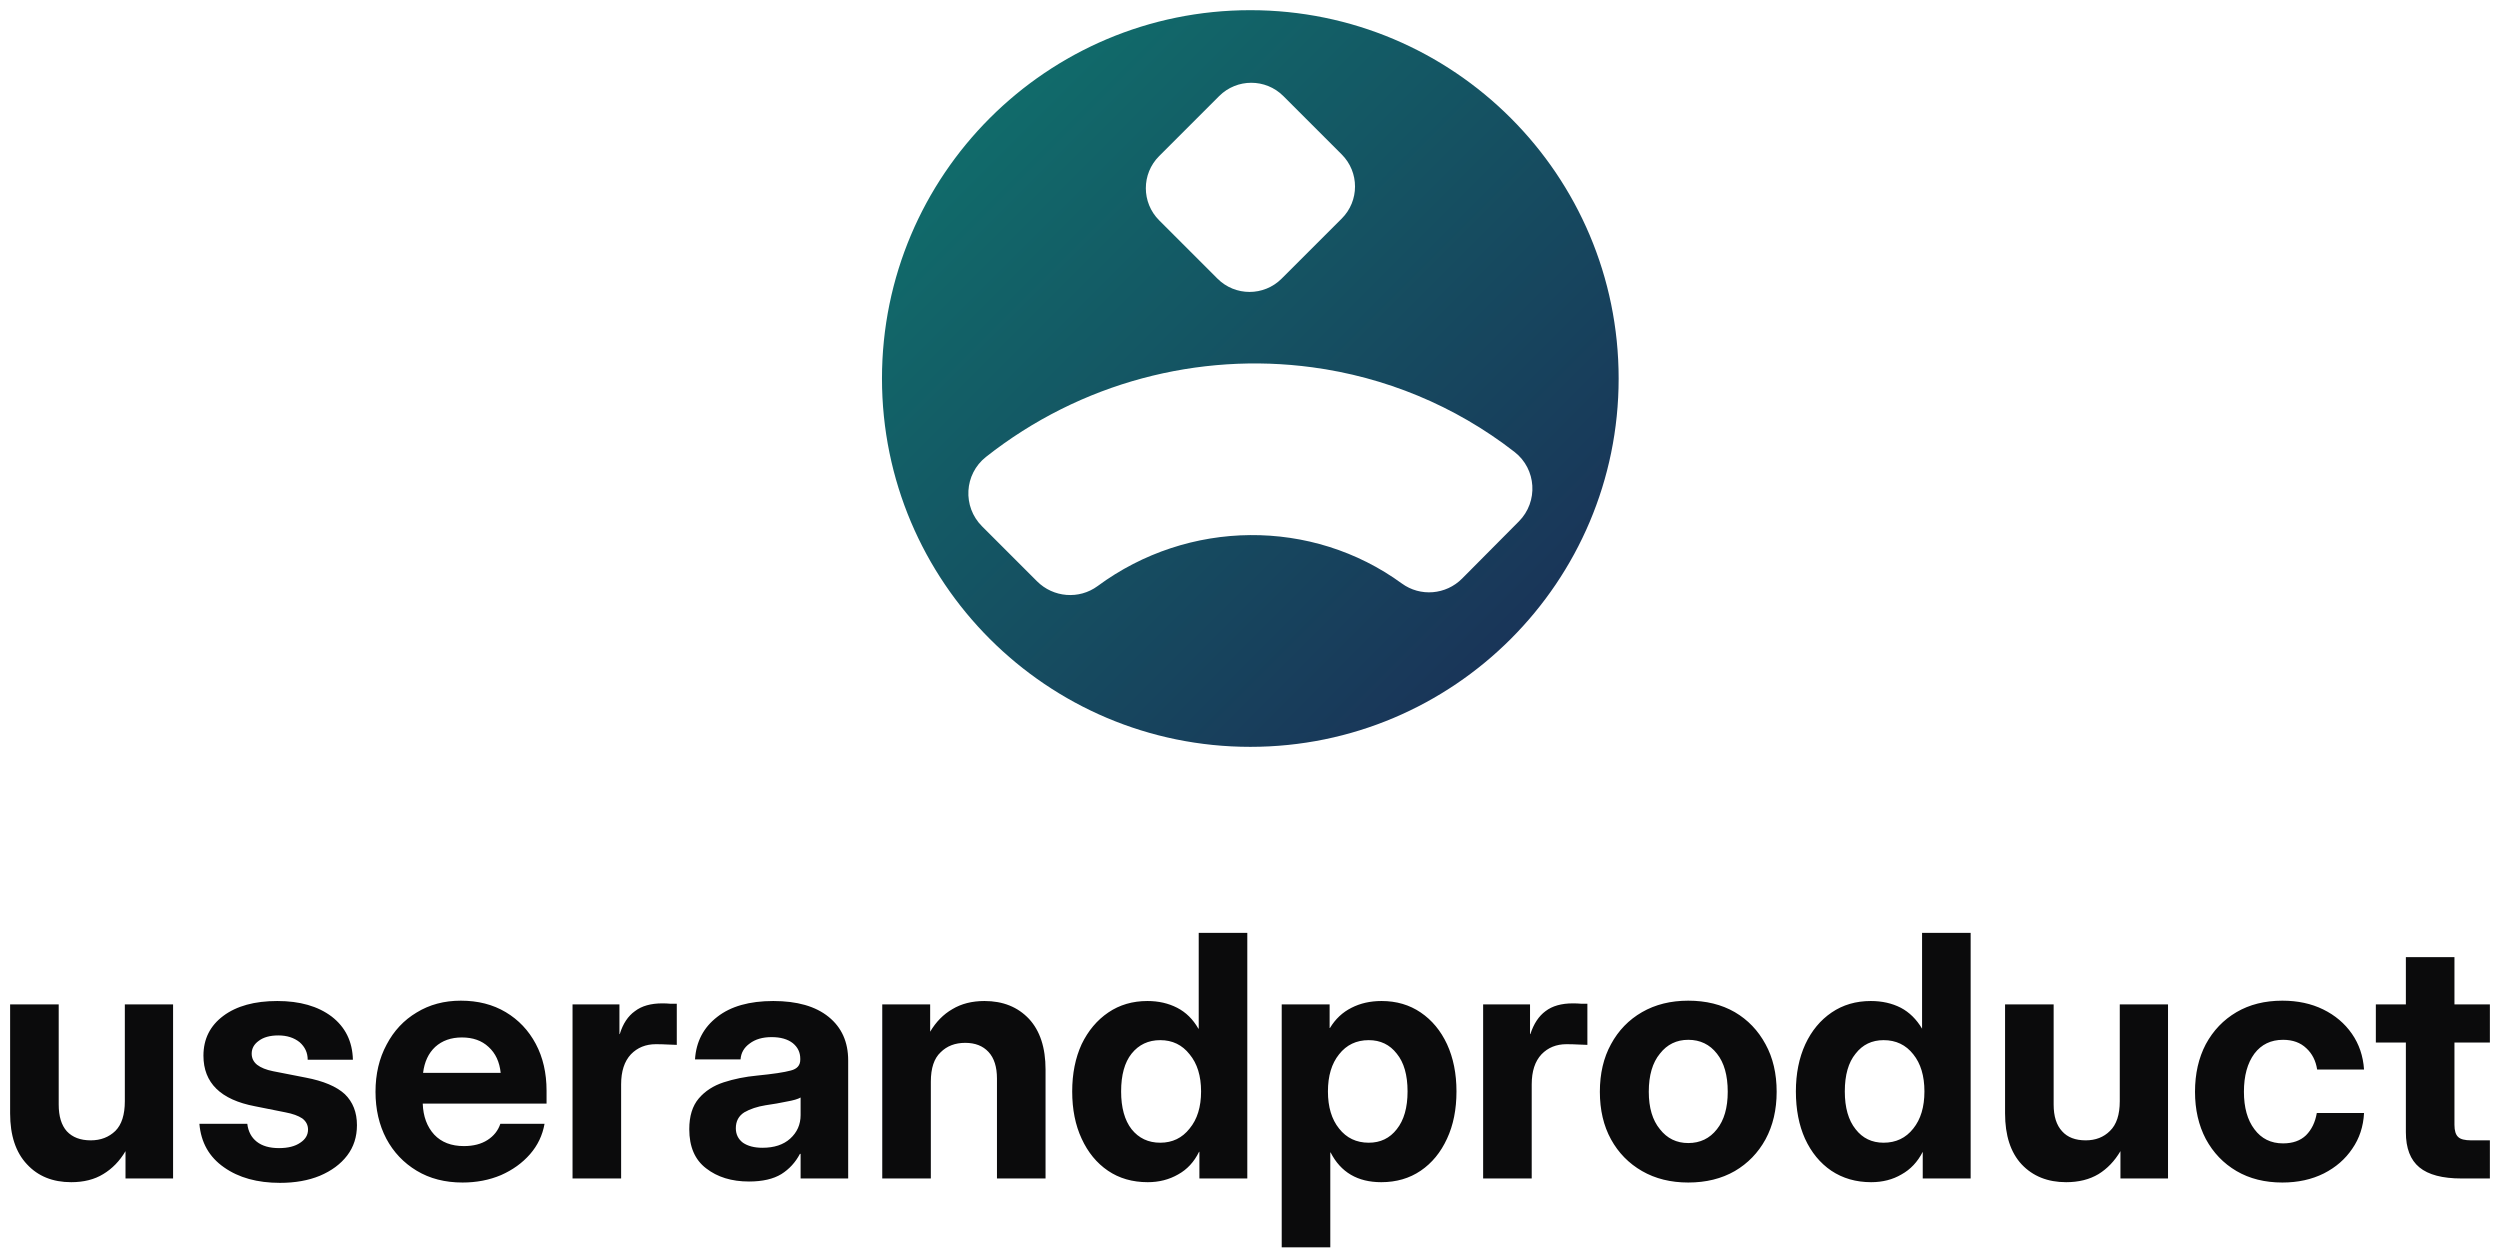
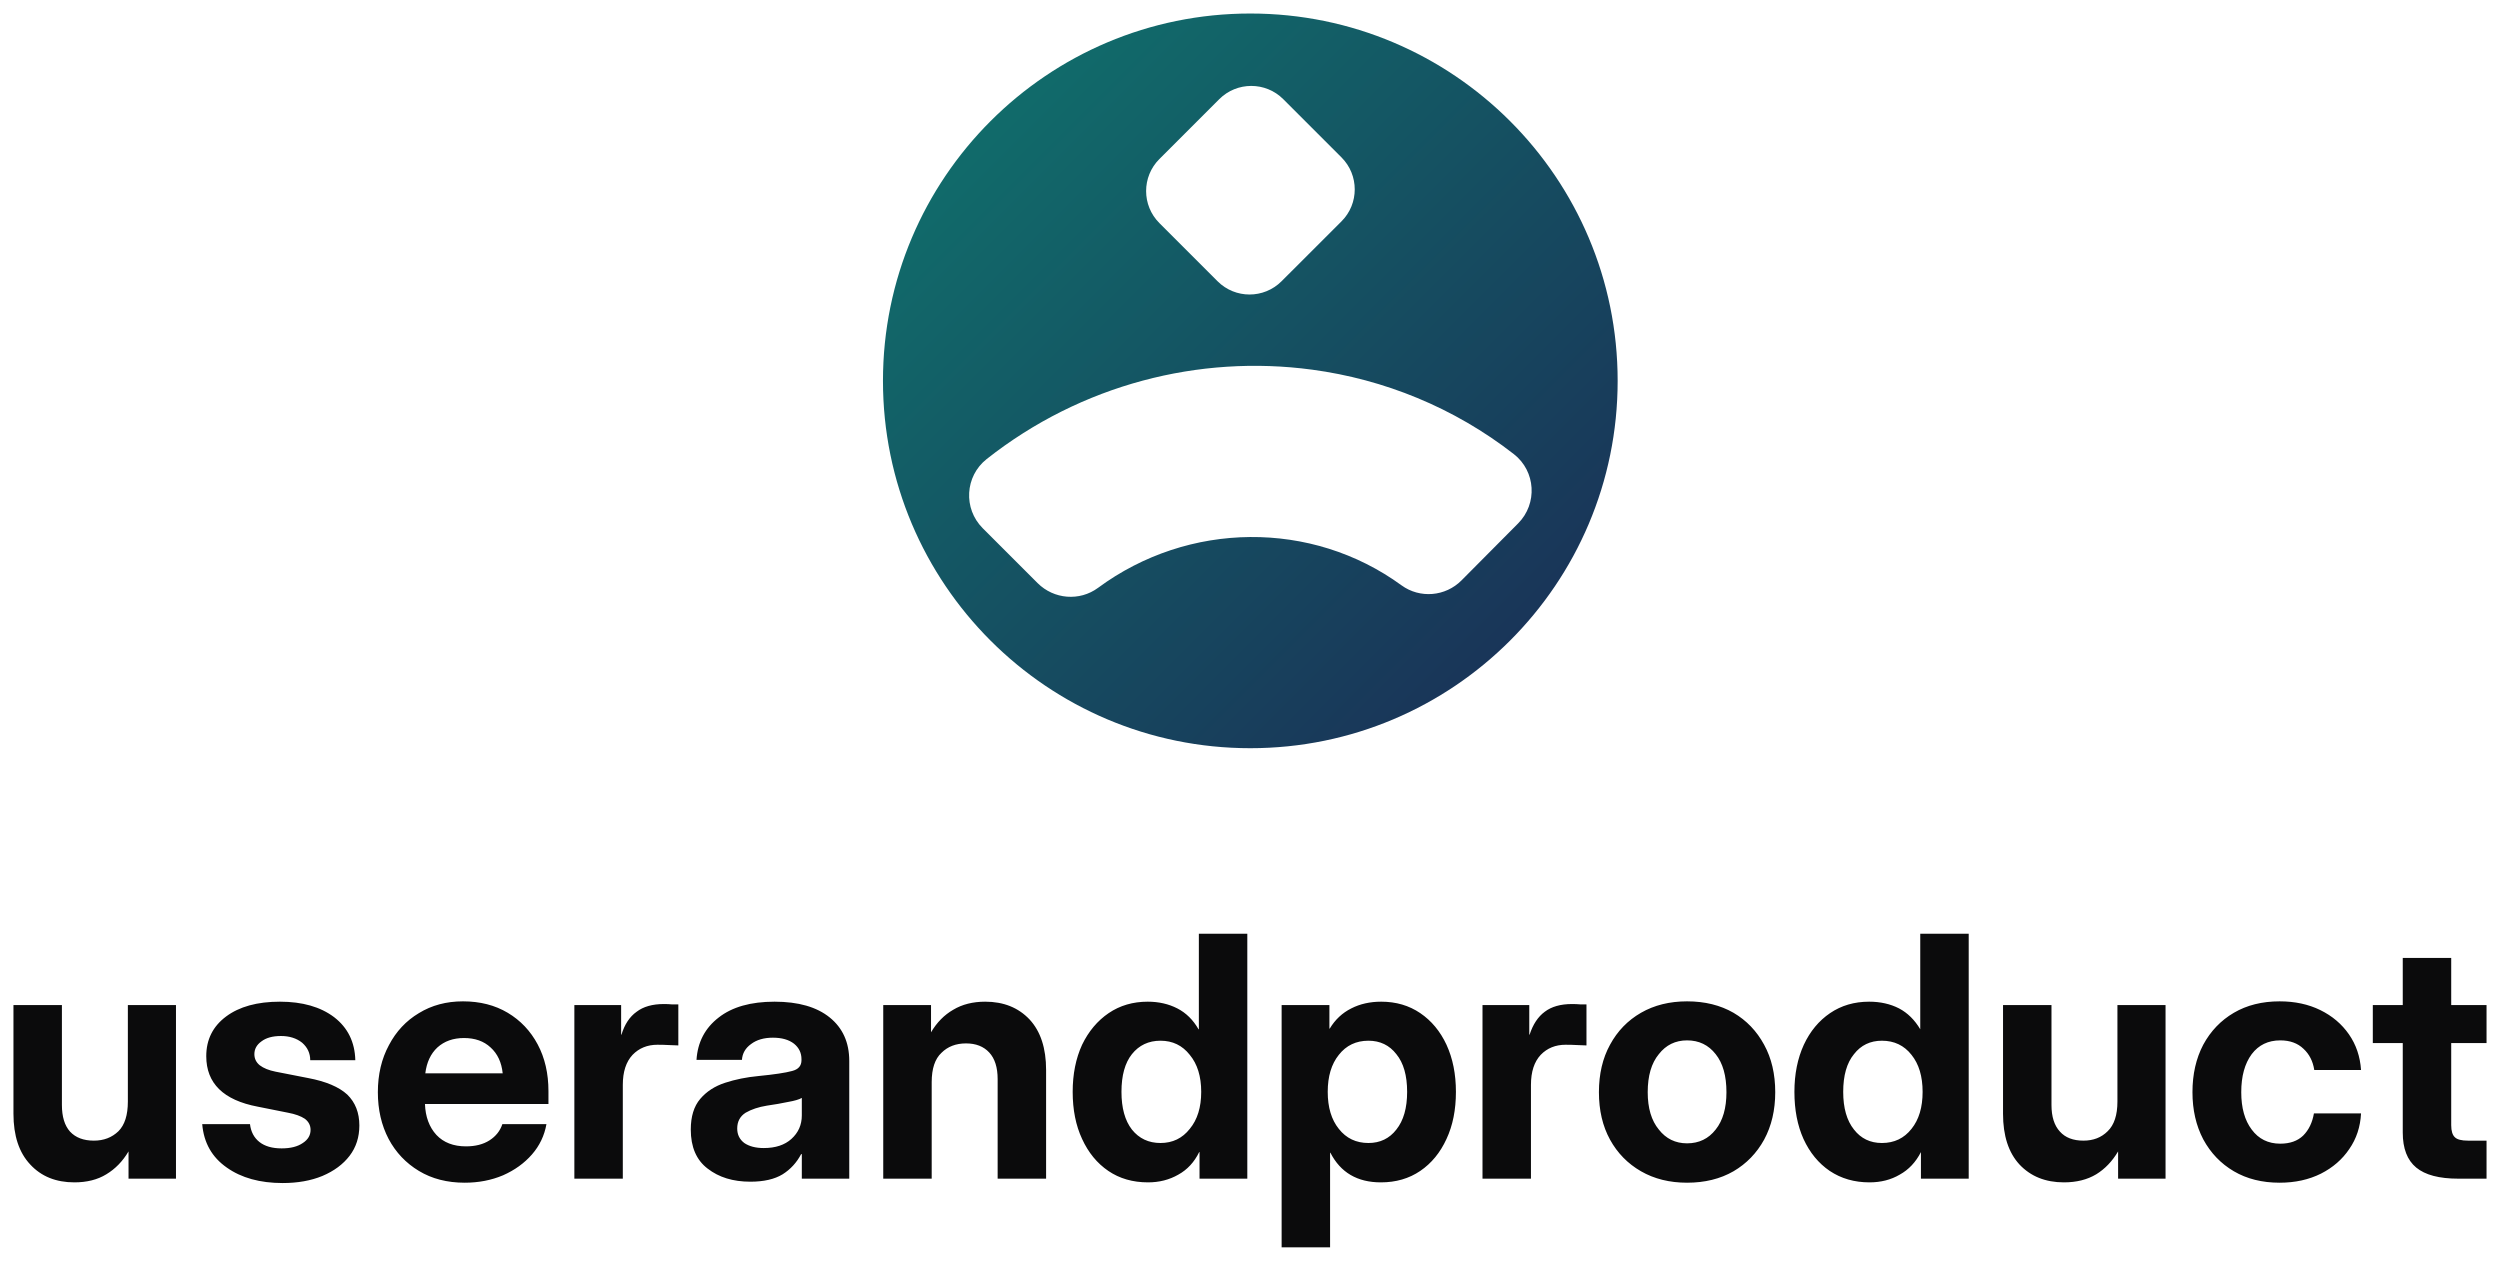
- <svg xmlns="http://www.w3.org/2000/svg" viewBox="-3 -349.3 741 372.7" role="img" aria-label="userandproduct">
+ <svg xmlns="http://www.w3.org/2000/svg" viewBox="-4 -350.3 743 374.7" role="img" aria-label="userandproduct">
  <defs>
    <linearGradient id="g-navy-teal" x1="0" y1="0" x2="1" y2="1">
      <stop offset="0" stop-color="#0F766E" />
      <stop offset="1" stop-color="#1B2A55" />
    </linearGradient>
  </defs>
  <g transform="translate(247.4 -357.3) scale(0.1252)">
    <path fill="url(#g-navy-teal)" fill-rule="evenodd" d="M960 88a872 872 0 0 1 872 872a872 872 0 0 1-872 872a872 872 0 0 1-872-872a872 872 0 0 1 872-872ZM1595.8,1298.3c46.5-46.8,41.8-123.9-10.2-164.4-142.3-110.7-308-177.5-479-200.5h-.1c-267.4-36-547.8,35-772.4,212.3-51.6,40.8-55.8,117.6-9.3,164.1l130.3,130.3c38.5,38.5,99.6,43.6,143.5,11.2,214.8-158.6,507.6-161,720.2-6,43.8,31.9,104.4,26.8,142.6-11.7l134.5-135.4ZM1176.4,429.5l-138.2-138.2c-41.9-41.9-109.9-41.9-151.9,0l-142.2,142.2c-41.9,41.9-41.9,109.9,0,151.9l138.2,138.2c41.9,41.9,109.9,41.9,151.8,0l142.3-142.2c42-41.9,42-109.9,0-151.9Z" />
  </g>
  <path fill="#0B0B0C" d="m337.2 1.1q-6.8 0-11.8-3.4q-5-3.4-7.8-9.5q-2.8-6-2.8-14q0-7.9 2.8-14q2.9-6 7.9-9.4q5-3.4 11.6-3.4q4.9 0 8.8 2q3.9 2 6.3 6.2l0.1 0l0-28.4l14.4 0l0 72.8l-14.2 0l0-7.9l-0.1 0q-2.2 4.5-6.2 6.7q-4 2.3-9 2.3zm214.4 0q-6.7 0-11.8-3.4q-5-3.4-7.8-9.5q-2.7-6-2.7-14q0-7.9 2.8-14q2.8-6 7.8-9.4q5-3.4 11.6-3.4q5 0 8.9 2q3.8 2 6.3 6.2l0 0l0-28.4l14.4 0l0 72.8l-14.2 0l0-7.9l0 0q-2.3 4.5-6.3 6.7q-3.9 2.3-9 2.3zm-174.7 19.3l0-72l14.2 0l0 7l0.1 0q2.4-4 6.4-6q3.9-2 8.9-2q6.6 0 11.6 3.4q5 3.4 7.8 9.4q2.8 6.1 2.8 14q0 8-2.8 14q-2.8 6.1-7.8 9.5q-5 3.4-11.7 3.4q-10.5 0-15-8.8l-0.1 0l0 28.1zm120.5-19.2q-7.8 0-13.7-3.4q-5.9-3.4-9.2-9.4q-3.3-6-3.3-14.1q0-8.1 3.3-14.1q3.3-6.1 9.2-9.5q5.9-3.4 13.7-3.4q7.9 0 13.8 3.4q5.8 3.4 9.1 9.5q3.3 6 3.3 14.1q0 8-3.3 14.1q-3.3 6-9.1 9.4q-5.9 3.4-13.8 3.4zm-278.4-0.3q-7.7 0-12.7-3.9q-5-3.8-5-11.6q0-5.8 2.8-9.1q2.8-3.3 7.4-4.8q4.6-1.5 9.9-2q7.1-0.7 10-1.5q2.8-0.7 2.8-3.2l0-0.3q0-2.8-2.2-4.6q-2.3-1.8-6.3-1.8q-4 0-6.5 1.9q-2.5 1.8-2.7 4.7l-13.5 0q0.5-7.9 6.6-12.6q6-4.7 16.6-4.7q10.6 0 16.4 4.7q5.8 4.7 5.8 12.9l0 35l-14.1 0l0-7.3l-0.2 0q-2 3.8-5.5 6q-3.6 2.2-9.6 2.2zm-84.9 0.3q-7.8 0-13.6-3.5q-5.8-3.5-9-9.5q-3.2-6.1-3.2-13.9q0-7.9 3.3-14q3.2-6.1 8.9-9.5q5.7-3.5 13.1-3.5q7.6 0 13.3 3.4q5.7 3.4 8.9 9.4q3.2 6 3.2 13.9l0 3.8l-36.7 0q0.2 5.7 3.4 9.2q3.2 3.4 8.8 3.4q4.2 0 7-1.8q2.8-1.8 3.8-4.8l13.1 0q-0.9 5.1-4.3 9q-3.4 3.9-8.6 6.2q-5.2 2.2-11.4 2.2zm138.8-29.9l0 28.7l-14.4 0l0-51.6l14.2 0l0 8.1q2.6-4.4 6.6-6.7q4-2.4 9.5-2.4q8.2 0 13.2 5.3q4.9 5.3 4.9 15l0 32.3l-14.4 0l0-29.6q0-5.2-2.5-7.9q-2.5-2.7-6.9-2.7q-4.5 0-7.3 2.8q-2.9 2.7-2.9 8.7zm-254.8 29.8q-8.2 0-13.1-5.3q-5-5.3-5-15.1l0-32.3l14.4 0l0 29.7q0 5.2 2.4 7.9q2.5 2.7 7.1 2.7q4.4 0 7.3-2.8q2.8-2.8 2.8-8.8l0-28.7l14.3 0l0 51.6l-14.1 0l0-8.1q-2.6 4.4-6.6 6.8q-3.9 2.4-9.5 2.4zm591.3 0q-8.2 0-13.2-5.3q-4.9-5.3-4.9-15.1l0-32.3l14.4 0l0 29.7q0 5.2 2.5 7.9q2.4 2.7 7 2.7q4.4 0 7.2-2.8q2.9-2.8 2.9-8.8l0-28.7l14.3 0l0 51.6l-14.1 0l0-8.1q-2.6 4.4-6.5 6.8q-4 2.4-9.6 2.4zm-529.4 0.2q-10.1 0-16.6-4.6q-6.6-4.6-7.3-12.9l14.2 0q0.4 3.4 2.8 5.3q2.4 1.9 6.6 1.9q4 0 6.3-1.6q2.3-1.5 2.3-3.9q0-2-1.7-3.3q-1.8-1.2-5-1.8l-9-1.8q-15.3-2.9-15.3-15q0-7.4 5.9-11.8q5.9-4.4 16-4.4q10 0 16.1 4.6q6.1 4.7 6.3 12.8l-13.4 0q0-3.1-2.4-5.2q-2.5-2-6.3-2q-3.7 0-5.8 1.6q-2.1 1.5-2.1 3.8q0 2 1.6 3.3q1.7 1.3 4.7 1.9l9.7 1.9q7.9 1.5 11.6 4.9q3.6 3.5 3.6 9.2q0 5.2-2.9 9q-2.9 3.8-8.1 6q-5.1 2.1-11.8 2.1zm593.5-0.1q-7.8 0-13.6-3.4q-5.8-3.4-9.1-9.5q-3.2-6.1-3.2-14q0-8 3.2-14.1q3.3-6.1 9.1-9.5q5.8-3.4 13.6-3.4q6.8 0 12.1 2.6q5.3 2.6 8.5 7.2q3.2 4.6 3.6 10.6l-13.9 0q-0.6-3.9-3.2-6.3q-2.6-2.5-6.9-2.5q-5.4 0-8.5 4.1q-3.1 4.2-3.1 11.3q0 7 3.1 11.1q3.1 4.2 8.5 4.2q4.3 0 6.8-2.4q2.5-2.5 3.2-6.6l14 0q-0.3 6-3.5 10.6q-3.1 4.6-8.4 7.3q-5.4 2.7-12.3 2.7zm61.5-52.8l0 11.3l-10.5 0l0 24.4q0 2.6 1.1 3.6q1 1 3.9 1l5.5 0l0 11.3l-8.4 0q-8.5 0-12.5-3.3q-4-3.3-4-10.4l0-26.6l-8.9 0l0-11.3l8.9 0l0-14l14.4 0l0 14zm-568.3 51.6l0-51.6l13.9 0l0 8.8l0.1 0q1.4-4.6 4.5-6.8q3-2.3 8.1-2.3q1.3 0 2.3 0.1q1.1 0 2 0l0 12.2q-0.8 0-2.6-0.1q-1.8-0.1-3.6-0.1q-4.5 0-7.4 3q-2.9 3.1-2.9 8.9l0 27.9zm269.9 0l0-51.6l13.9 0l0 8.8l0.1 0q1.5-4.6 4.5-6.8q3-2.3 8.1-2.3q1.3 0 2.4 0.1q1 0 1.9 0l0 12.2q-0.8 0-2.6-0.1q-1.8-0.1-3.6-0.1q-4.5 0-7.4 3q-2.9 3.1-2.9 8.9l0 27.9zm-33.9-10.6q5.2 0 8.3-4q3.2-4 3.2-11.2q0-7.3-3.2-11.2q-3.1-4-8.3-4q-5.5 0-8.8 4.2q-3.3 4.1-3.3 11q0 6.9 3.3 11q3.3 4.2 8.8 4.2zm-61.8 0q5.4 0 8.7-4.2q3.4-4.1 3.4-11q0-6.9-3.4-11q-3.3-4.2-8.7-4.2q-5.3 0-8.5 4q-3.1 3.9-3.1 11.2q0 7.2 3.1 11.2q3.2 4 8.5 4zm214.4 0q5.5 0 8.8-4.2q3.3-4.1 3.3-11q0-6.9-3.3-11q-3.3-4.2-8.8-4.2q-5.2 0-8.3 4q-3.2 3.9-3.2 11.2q0 7.2 3.2 11.2q3.1 4 8.3 4zm-57.9 0.1q5.3 0 8.5-4.1q3.2-4 3.2-11.1q0-7.3-3.2-11.3q-3.2-4.1-8.5-4.1q-5.2 0-8.4 4.1q-3.3 4-3.3 11.3q0 7.1 3.3 11.1q3.2 4.1 8.4 4.1zm-274.4 1.4q5.2 0 8.2-2.7q3.1-2.8 3.1-7l0-5.2q-1.2 0.7-4.1 1.2q-2.8 0.6-6.3 1.1q-3.7 0.6-6.3 2.1q-2.5 1.6-2.5 4.7q0 2.7 2.1 4.3q2.2 1.5 5.8 1.5zm-100.6-22.2l23 0q-0.5-4.9-3.6-7.7q-3-2.8-7.9-2.8q-4.8 0-7.9 2.8q-3 2.8-3.6 7.7z" />
</svg>
